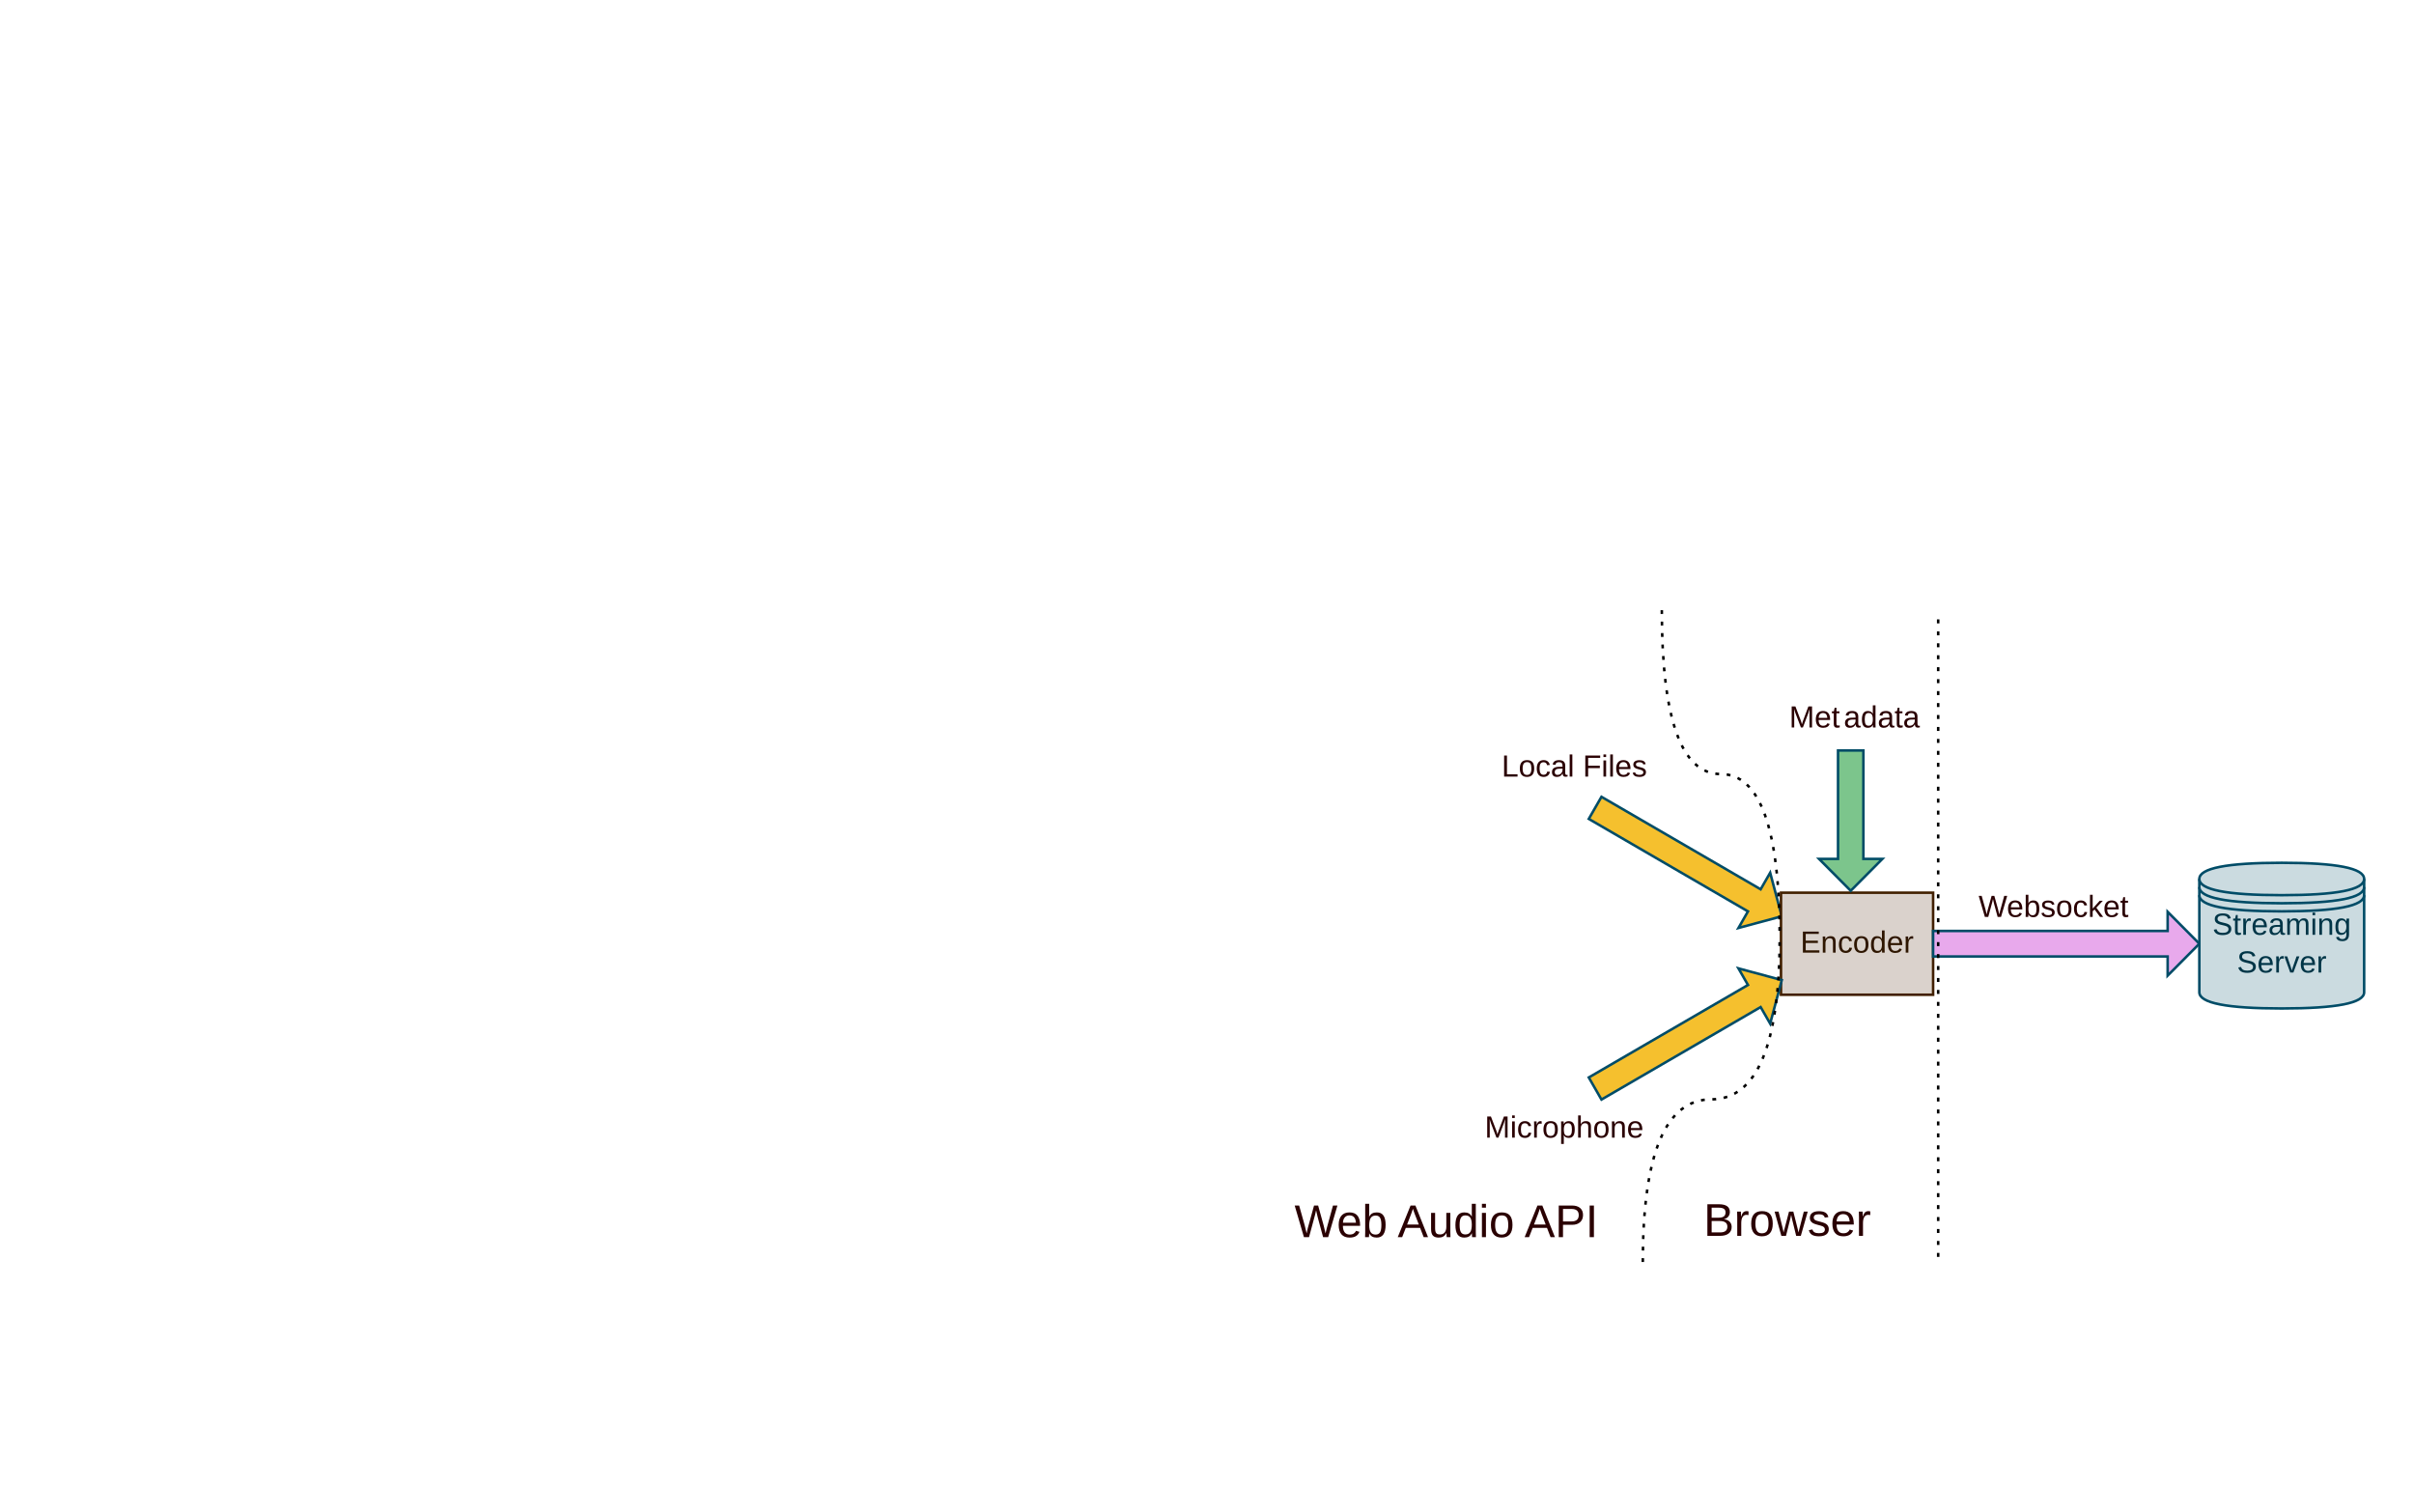
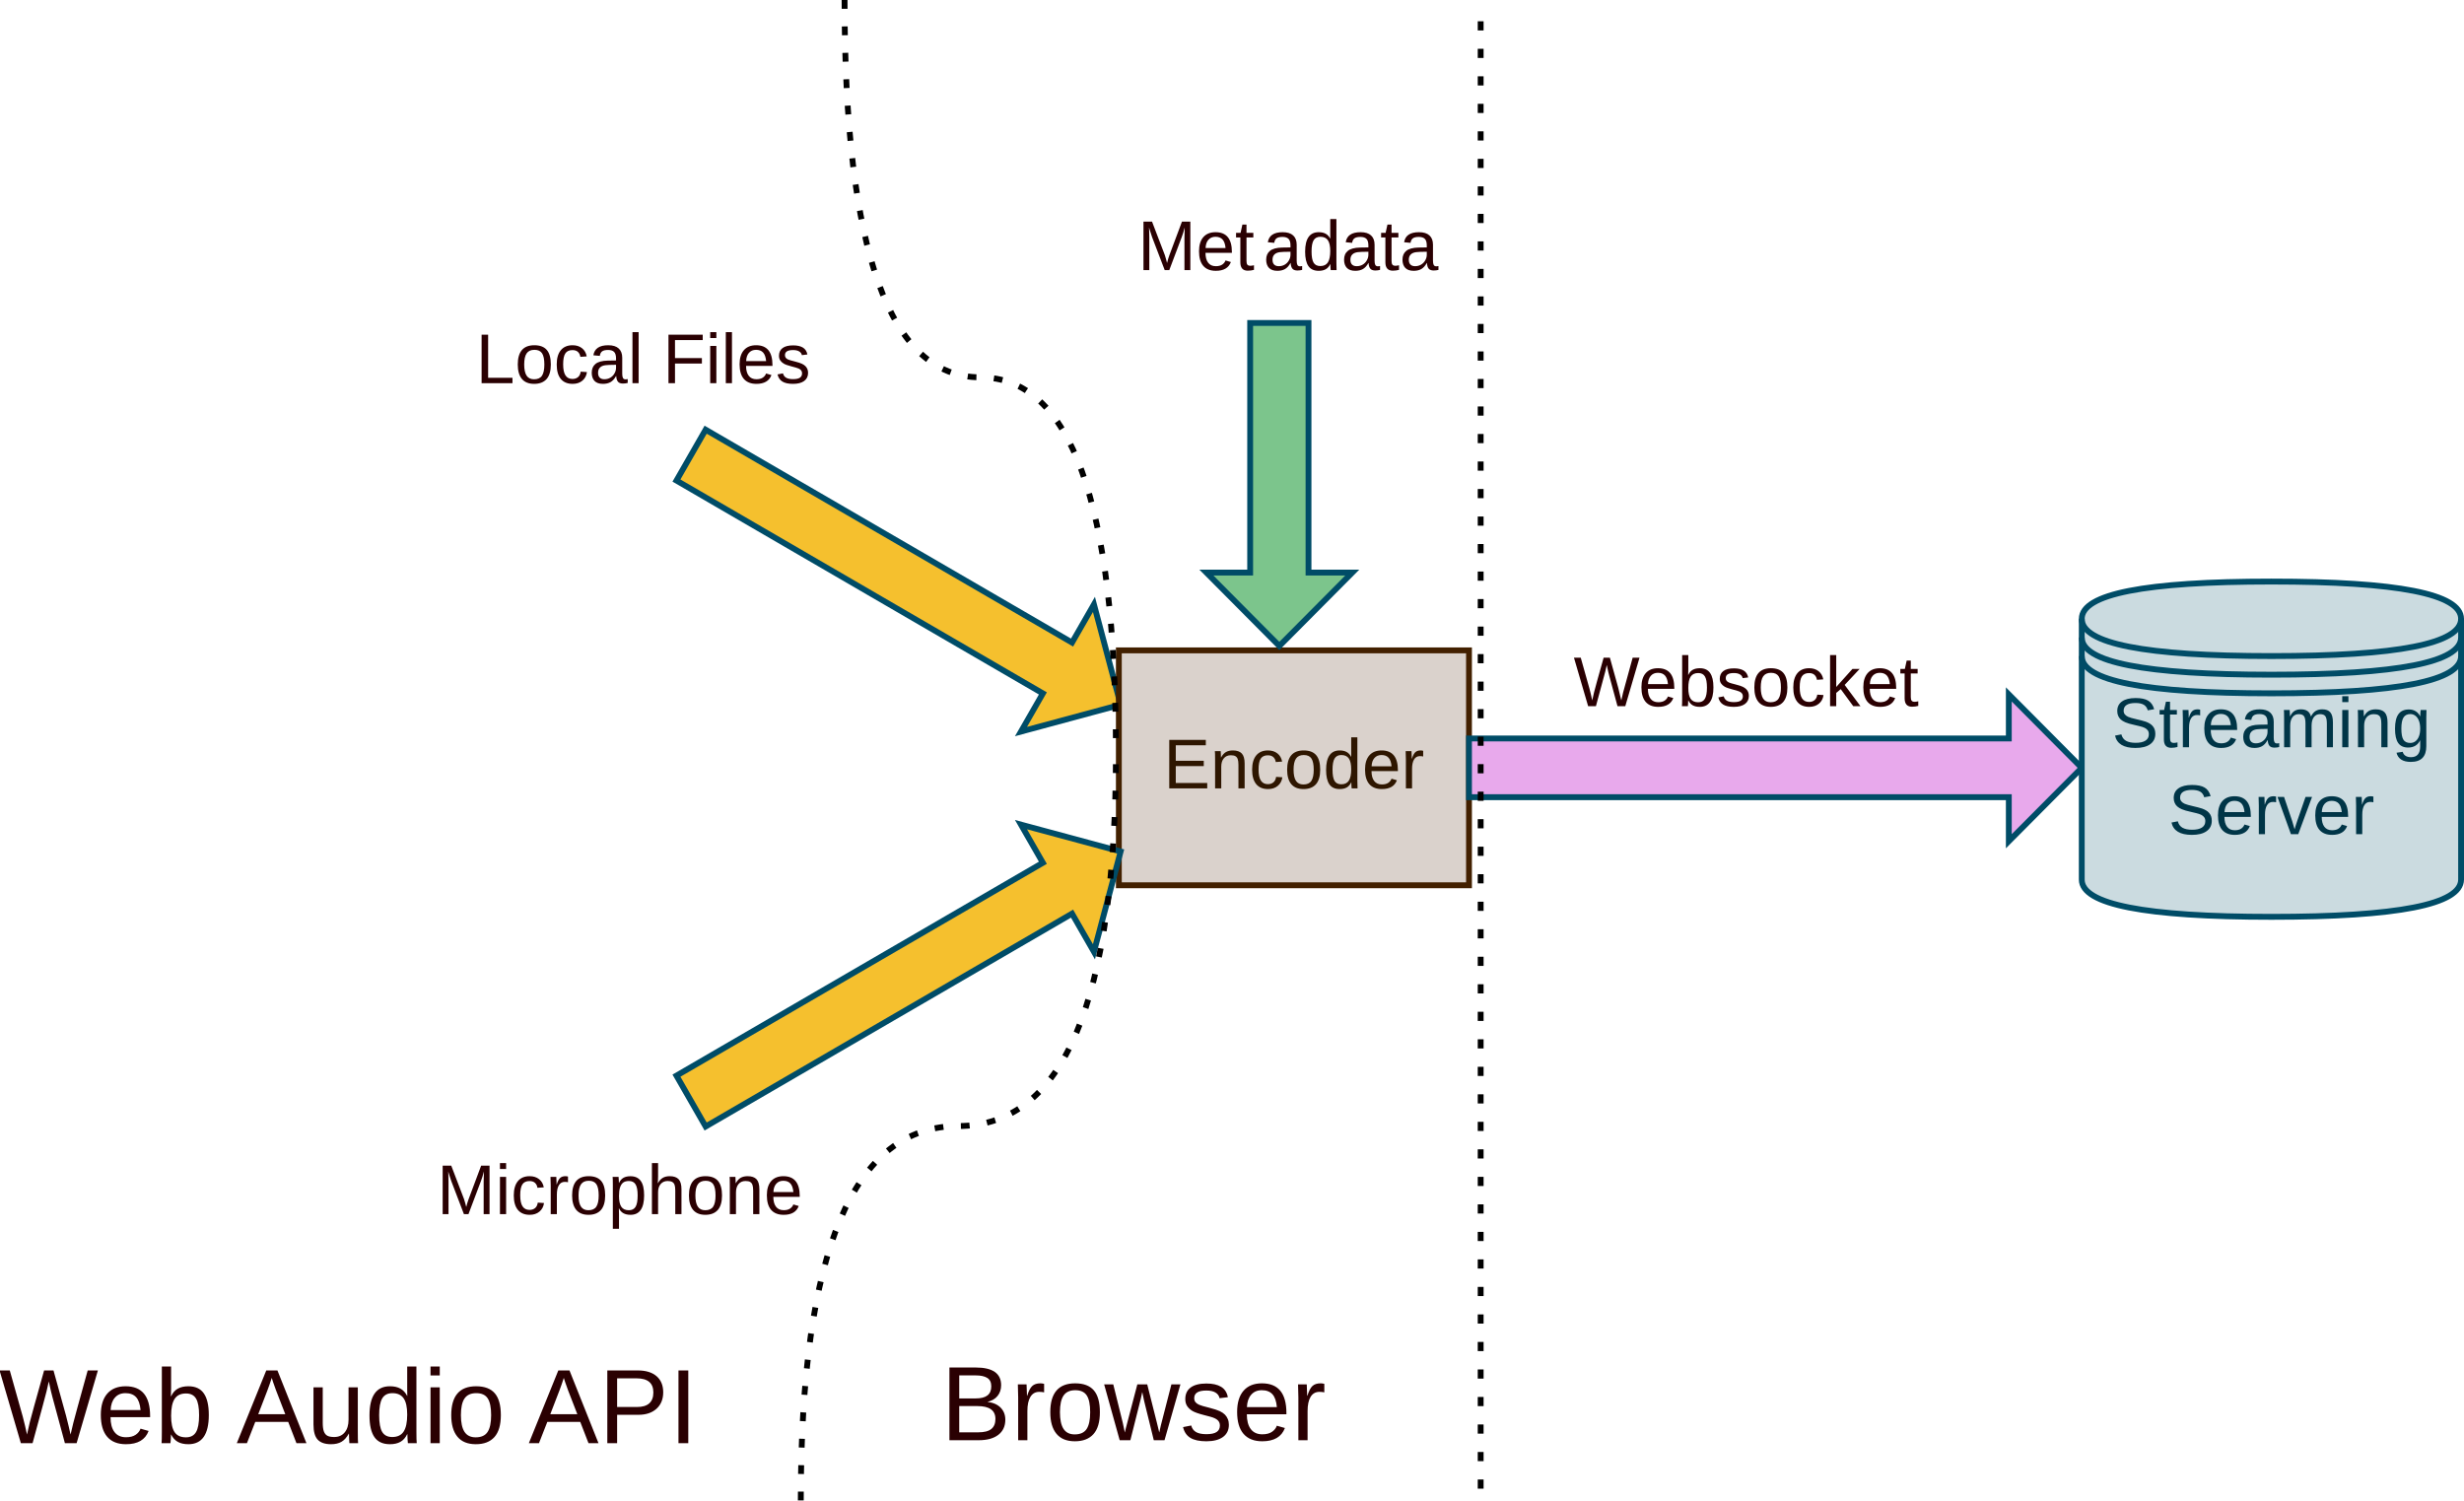
- <svg xmlns="http://www.w3.org/2000/svg" width="920" height="576" id="svg3155" version="1.1">
+ <svg xmlns="http://www.w3.org/2000/svg" width="407.989" height="248.449" id="svg3155" version="1.1">
  <defs id="defs3283" />
-   <g id="g4073" transform="matrix(0.483146,0,0,0.4862024,465.6854,247.1367)">
+   <g id="g4073" transform="matrix(0.483146,0,0,0.4862024,-27.80826,14.58607)">
    <g style="fill:#f5c02e;fill-opacity:1" id="g3159" transform="matrix(0.8660254,0.5,-0.5,0.8660254,306.8878,103.3494)">
-       <polygon style="fill:#f5c02e;fill-opacity:1;stroke:#004c67;stroke-width:2" id="polygon3161" points="170,25 145,50 145,35 0,35 0,15 145,15 145,0 " />
+       <polygon style="fill:#f5c02e;fill-opacity:1;stroke:#004c67;stroke-width:2" id="polygon3161" points="0,35 0,15 145,15 145,0 170,25 145,50 145,35 " />
      <g style="fill:#f5c02e;fill-opacity:1" id="g3163" />
    </g>
    <g id="g3165" transform="translate(441,191.5)">
      <rect id="rect3167" height="80" width="120" x="0" y="0" style="fill:#dad2cc;stroke:#422000;stroke-width:2" />
      <g id="g3169" transform="translate(0,51)">
        <text id="text3171" y="-4" style="text-anchor:middle" x="60">
          <tspan id="tspan3173" font-size="24" xml:space="preserve" style="font-size:24px;fill:#2e1600;font-family:Arial">Encoder</tspan>
        </text>
      </g>
    </g>
    <g id="g3175" transform="matrix(0.8660254,-0.5,0.5,0.8660254,281.8878,323.3494)">
-       <polygon style="fill:#f5c02e;fill-opacity:1;stroke:#004c67;stroke-width:2" id="polygon3177" points="170,25 145,50 145,35 0,35 0,15 145,15 145,0 " />
+       <polygon style="fill:#f5c02e;fill-opacity:1;stroke:#004c67;stroke-width:2" id="polygon3177" points="0,35 0,15 145,15 145,0 170,25 145,50 145,35 " />
      <g id="g3179" />
    </g>
    <g style="fill:#e8a9ec;fill-opacity:1" id="g3181" transform="translate(561,206.5)">
-       <polygon style="fill:#e8a9ec;fill-opacity:1;stroke:#004c67;stroke-width:2" id="polygon3183" points="210,25 185,50 185,35 0,35 0,15 185,15 185,0 " />
+       <polygon style="fill:#e8a9ec;fill-opacity:1;stroke:#004c67;stroke-width:2" id="polygon3183" points="0,35 0,15 185,15 185,0 210,25 185,50 185,35 " />
      <g style="fill:#e8a9ec;fill-opacity:1" id="g3185" />
    </g>
    <g style="fill-opacity:1" id="g3187" transform="translate(771,180.75)">
      <path style="fill:#cbdbe0;fill-opacity:1;stroke:#004c67;stroke-width:2" id="path3189" d="m 0,0 q 0,-12.688 65,-12.688 65,0 65,12.688 l 0,88.812 Q 130,101.5 65,101.5 0,101.5 0,88.812 L 0,0 z" />
      <path style="fill:none;stroke:#004c67;stroke-width:2" id="path3191" d="m 0,0 q 0,12.688 65,12.688 65,0 65,-12.688" />
      <path style="fill:none;stroke:#004c67;stroke-width:2" id="path3193" d="m 0,6.344 q 0,12.688 65,12.688 65,0 65,-12.688" />
      <path style="fill:none;stroke:#004c67;stroke-width:2" id="path3195" d="m 0,12.688 q 0,12.688 65,12.688 65,0 65,-12.688" />
      <g style="fill-opacity:1" id="g3197" transform="translate(0,47.75)">
        <text id="text3199" y="-4" style="text-anchor:middle;fill-opacity:1" x="65">
          <tspan style="font-size:24px;fill:#003547;fill-opacity:1;font-family:Arial" id="tspan3201" font-size="24" xml:space="preserve">Streaming</tspan>
        </text>
        <text id="text3203" y="25.6" style="text-anchor:middle;fill-opacity:1" x="65">
          <tspan style="font-size:24px;fill:#003547;fill-opacity:1;font-family:Arial" id="tspan3205" font-size="24" xml:space="preserve">Server</tspan>
        </text>
      </g>
    </g>
    <g id="g3207" transform="translate(198,73.5)">
      <g id="g3209" transform="translate(0,31)">
        <text id="text3211" y="-4" style="text-anchor:middle" x="80">
          <tspan id="tspan3213" font-size="24" xml:space="preserve" style="font-size:24px;fill:#2a0002;font-family:Arial">Local Files</tspan>
        </text>
      </g>
    </g>
    <g id="g3215" transform="translate(190,363)">
      <g id="g3217" transform="translate(0,24.5)">
        <text id="text3219" y="-4" style="text-anchor:middle" x="80">
          <tspan id="tspan3221" font-size="24" xml:space="preserve" style="font-size:24px;fill:#2a0002;font-family:Arial">Microphone</tspan>
        </text>
      </g>
    </g>
    <g style="fill:#7cc58c;fill-opacity:1" id="g3223" transform="matrix(0,-1,1,0,471,190)">
-       <polygon style="fill:#7cc58c;fill-opacity:1;stroke:#004c67;stroke-width:2" id="polygon3225" points="110,15 110,35 25,35 25,50 0,25 25,0 25,15 " />
+       <polygon style="fill:#7cc58c;fill-opacity:1;stroke:#004c67;stroke-width:2" id="polygon3225" points="25,50 0,25 25,0 25,15 110,15 110,35 25,35 " />
      <g style="fill:#7cc58c;fill-opacity:1" id="g3227" />
    </g>
    <g id="g3229" transform="translate(424,41.5)">
      <g id="g3231" transform="translate(0,24.5)">
        <text id="text3233" y="-4" style="text-anchor:middle" x="75">
          <tspan id="tspan3235" font-size="24" xml:space="preserve" style="font-size:24px;fill:#2a0002;font-family:Arial">Met</tspan>
          <tspan id="tspan3237" font-size="24" xml:space="preserve" style="font-size:24px;fill:#2a0002;font-family:Arial">adata</tspan>
        </text>
      </g>
    </g>
    <g id="g3239" transform="translate(581,190)">
      <g id="g3241" transform="translate(0,24.5)">
        <text id="text3243" y="-4" style="text-anchor:middle" x="75">
          <tspan id="tspan3245" font-size="24" xml:space="preserve" style="font-size:24px;fill:#2a0002;font-family:Arial">Websocket</tspan>
        </text>
      </g>
    </g>
    <g id="g3247" transform="matrix(1,0,0,1.041152,565,477)">
      <path style="fill:none;stroke:#000000;stroke-width:2;stroke-dasharray:3, 6" id="path3249" d="M 0,0 0,-486" />
      <g id="g3251" transform="translate(0,-243)" />
    </g>
    <g id="g3253" transform="translate(371,430)">
      <g id="g3255" transform="translate(0,37.5)">
        <text id="text3257" y="-7" style="text-anchor:middle" x="75">
          <tspan id="tspan3259" font-size="36" xml:space="preserve" style="font-size:36px;fill:#2a0002;font-family:Arial">Browser</tspan>
        </text>
      </g>
    </g>
    <g id="g3261" transform="translate(347,-30)">
      <path id="path3263" d="M 0,0 Q 0,128.5 46.5,128.5 93,128.5 93,257" style="fill:none;stroke:#000000;stroke-width:2;stroke-dasharray:3, 6" />
      <g id="g3265" />
    </g>
    <g id="g3267" transform="translate(332,481)">
      <path id="path3269" d="m 0,0 q 0,-127.5 54,-127.5 54,0 54,-127.5" style="fill:none;stroke:#000000;stroke-width:2;stroke-dasharray:3, 6" />
      <g id="g3271" />
    </g>
    <g id="g3273" transform="translate(42,390)">
      <g id="g3275" transform="translate(0,78.5)">
        <text id="text3277" y="-7" style="text-anchor:middle" x="135">
          <tspan id="tspan3279" font-size="36" xml:space="preserve" style="font-size:36px;fill:#2a0002;font-family:Arial">Web Audio API</tspan>
        </text>
      </g>
    </g>
  </g>
</svg>
